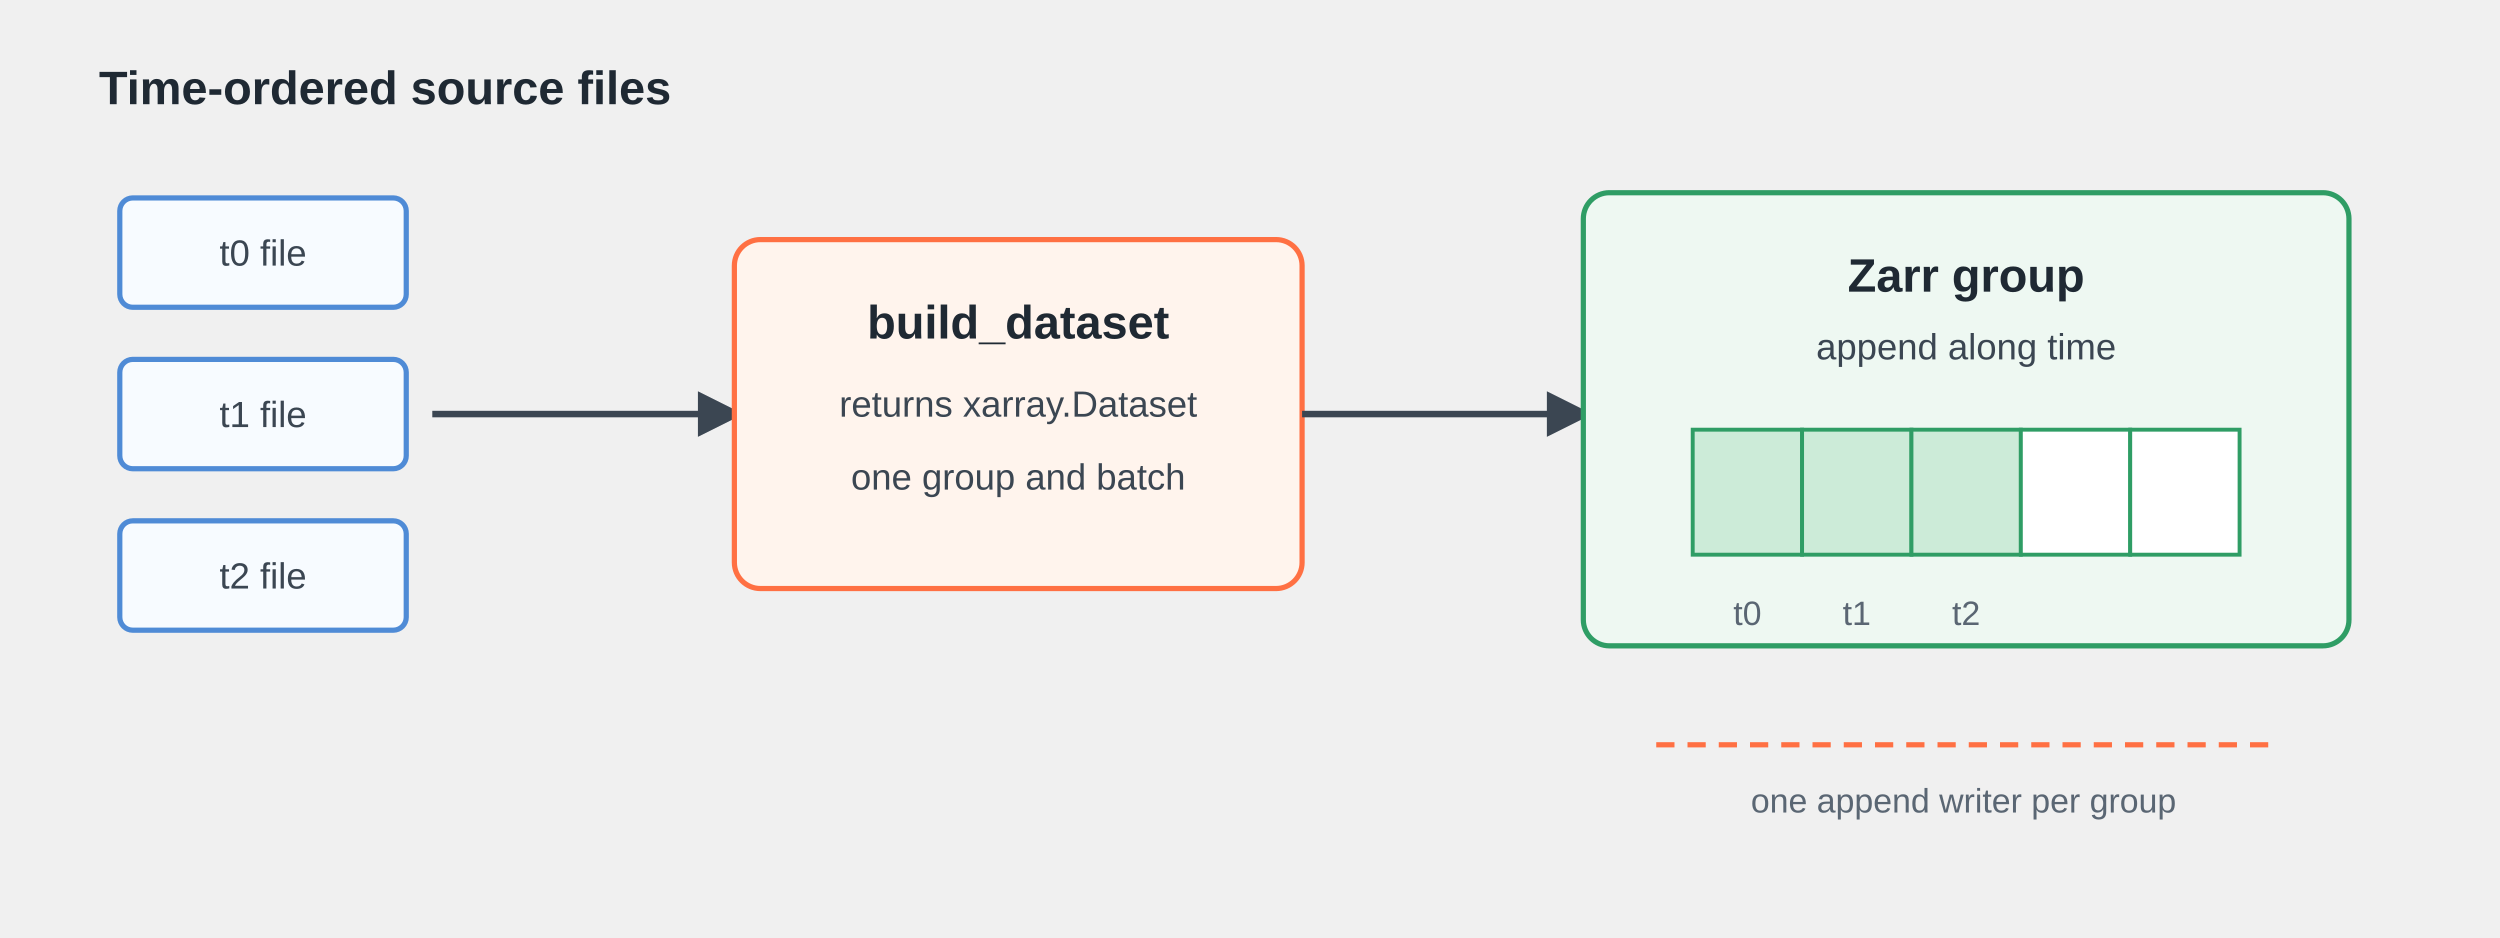
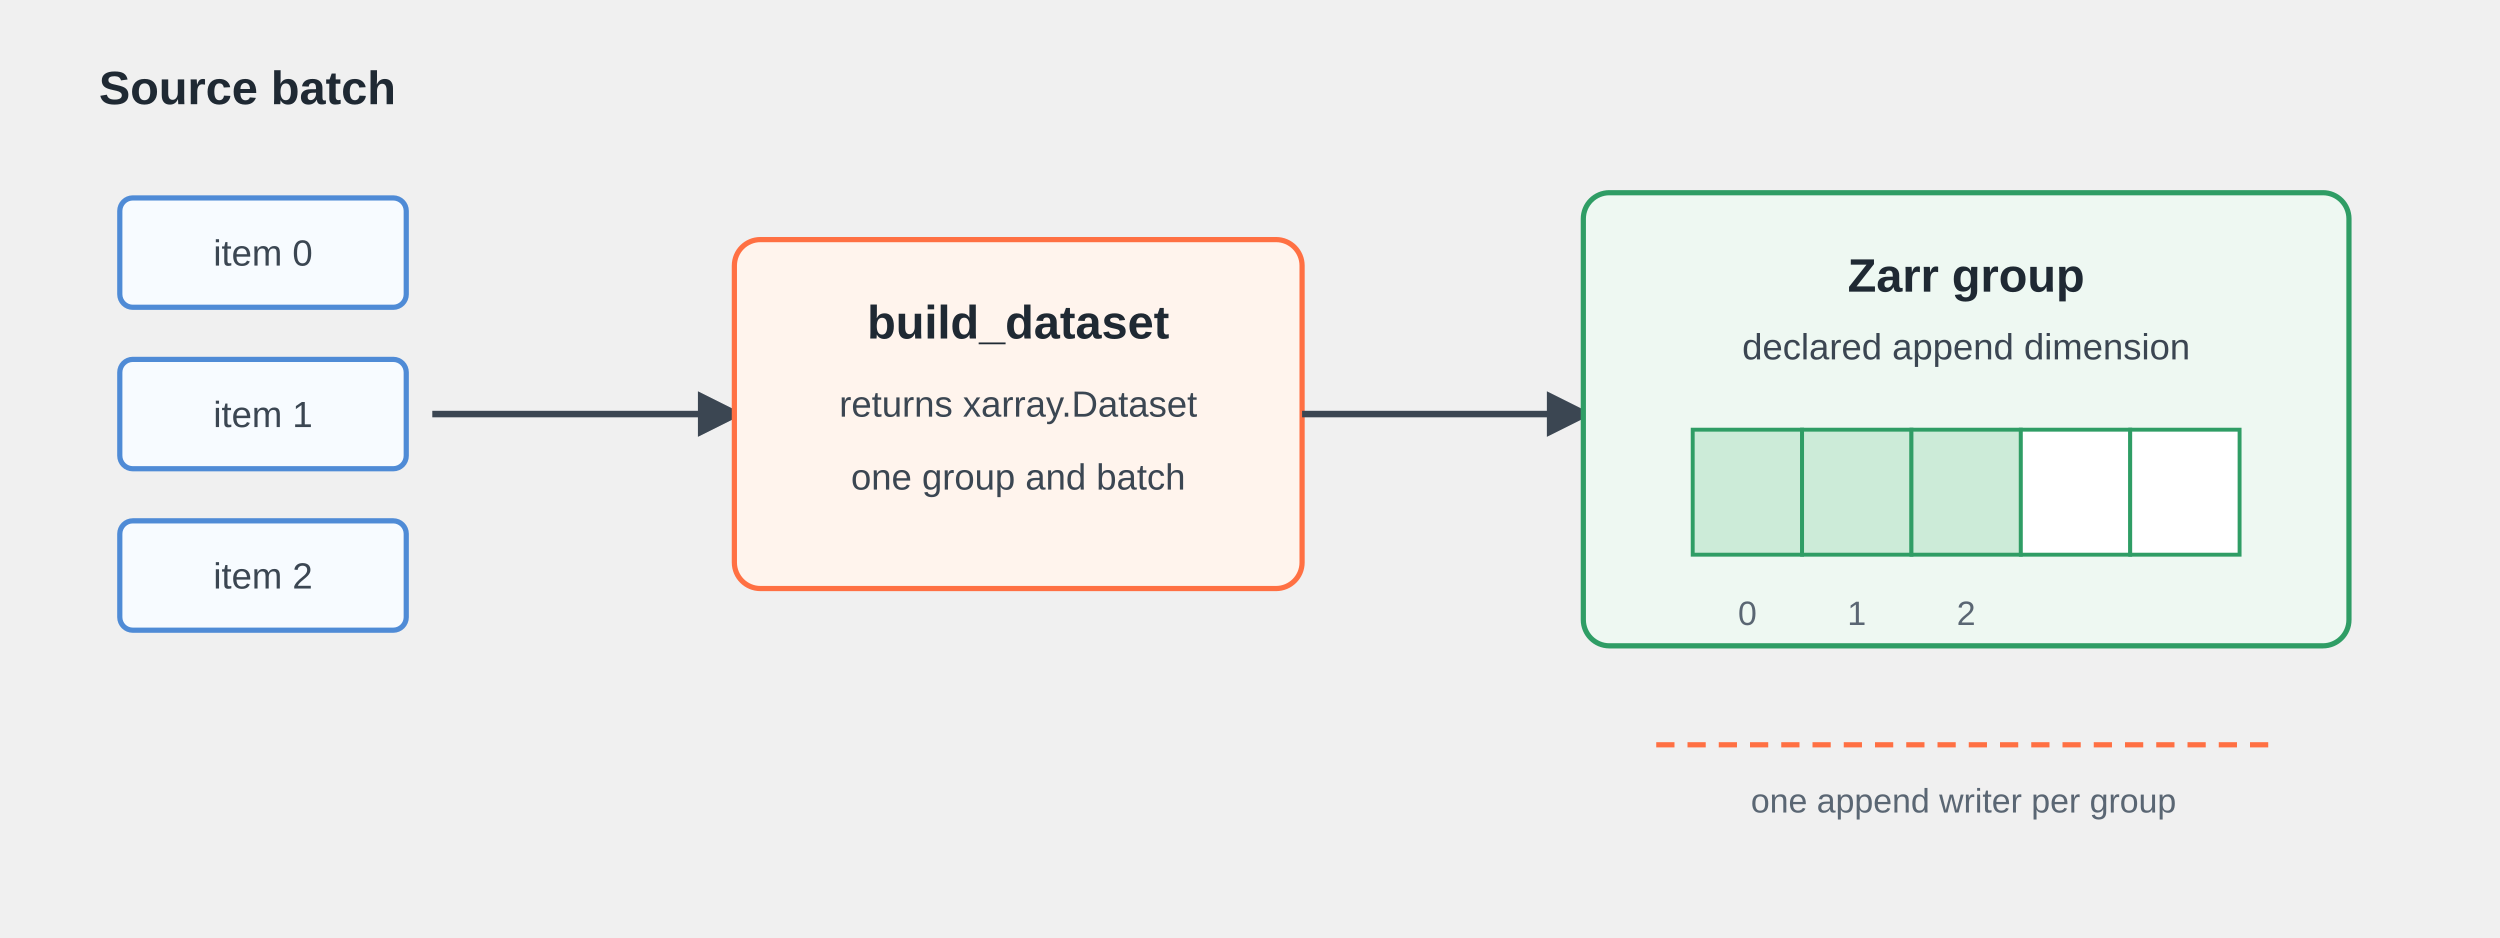
<svg xmlns="http://www.w3.org/2000/svg" viewBox="0 0 960 360" role="img" aria-labelledby="title desc">
  <defs>
    <marker id="arrow" viewBox="0 0 10 10" refX="8" refY="5" markerWidth="7" markerHeight="7" orient="auto-start-reverse">
      <path d="M0 0 L10 5 L0 10 Z" fill="#3b4652" />
    </marker>
    <style>
      .label{font-family:Arial,Helvetica,sans-serif;font-size:18px;font-weight:700;fill:#1f2933}
      .small{font-family:Arial,Helvetica,sans-serif;font-size:14px;fill:#3b4652}
      .hint{font-family:Arial,Helvetica,sans-serif;font-size:13px;fill:#5a6673}
      .file{fill:#f7fbff;stroke:#4f8bd6;stroke-width:2}
      .dataset{fill:#fff4ed;stroke:#ff7043;stroke-width:2}
      .zarr{fill:#eef8f2;stroke:#2f9d65;stroke-width:2}
      .slot{fill:#ffffff;stroke:#2f9d65;stroke-width:1.5}
      .filled{fill:#ccebd8;stroke:#2f9d65;stroke-width:1.5}
      .line{stroke:#3b4652;stroke-width:2.5;fill:none;marker-end:url(#arrow)}
      .dash{stroke:#ff7043;stroke-width:2;stroke-dasharray:7 5;fill:none}
    </style>
  </defs>
-   <text x="38" y="40" class="label">Time-ordered source files</text>
+   <text x="38" y="40" class="label">Source batch</text>
  <rect x="46" y="76" width="110" height="42" rx="5" class="file" />
  <rect x="46" y="138" width="110" height="42" rx="5" class="file" />
  <rect x="46" y="200" width="110" height="42" rx="5" class="file" />
-   <text x="101" y="102" text-anchor="middle" class="small">t0 file</text>
-   <text x="101" y="164" text-anchor="middle" class="small">t1 file</text>
-   <text x="101" y="226" text-anchor="middle" class="small">t2 file</text>
+   <text x="101" y="102" text-anchor="middle" class="small">item 0</text>
+   <text x="101" y="164" text-anchor="middle" class="small">item 1</text>
+   <text x="101" y="226" text-anchor="middle" class="small">item 2</text>
  <path class="line" d="M166 159 H282" />
  <rect x="282" y="92" width="218" height="134" rx="10" class="dataset" />
  <text x="391" y="130" text-anchor="middle" class="label">build_dataset</text>
  <text x="391" y="160" text-anchor="middle" class="small">returns xarray.Dataset</text>
  <text x="391" y="188" text-anchor="middle" class="small">one group and batch</text>
  <path class="line" d="M500 159 H608" />
  <rect x="608" y="74" width="294" height="174" rx="10" class="zarr" />
  <text x="755" y="112" text-anchor="middle" class="label">Zarr group</text>
-   <text x="755" y="138" text-anchor="middle" class="small">append along time</text>
+   <text x="755" y="138" text-anchor="middle" class="small">declared append dimension</text>
  <g transform="translate(650 165)">
    <rect x="0" y="0" width="42" height="48" class="filled" />
    <rect x="42" y="0" width="42" height="48" class="filled" />
    <rect x="84" y="0" width="42" height="48" class="filled" />
    <rect x="126" y="0" width="42" height="48" class="slot" />
    <rect x="168" y="0" width="42" height="48" class="slot" />
-     <text x="21" y="75" text-anchor="middle" class="hint">t0</text>
-     <text x="63" y="75" text-anchor="middle" class="hint">t1</text>
-     <text x="105" y="75" text-anchor="middle" class="hint">t2</text>
+     <text x="21" y="75" text-anchor="middle" class="hint">0</text>
+     <text x="63" y="75" text-anchor="middle" class="hint">1</text>
+     <text x="105" y="75" text-anchor="middle" class="hint">2</text>
  </g>
  <path d="M636 286 H872" class="dash" />
  <text x="754" y="312" text-anchor="middle" class="hint">one append writer per group</text>
</svg>
